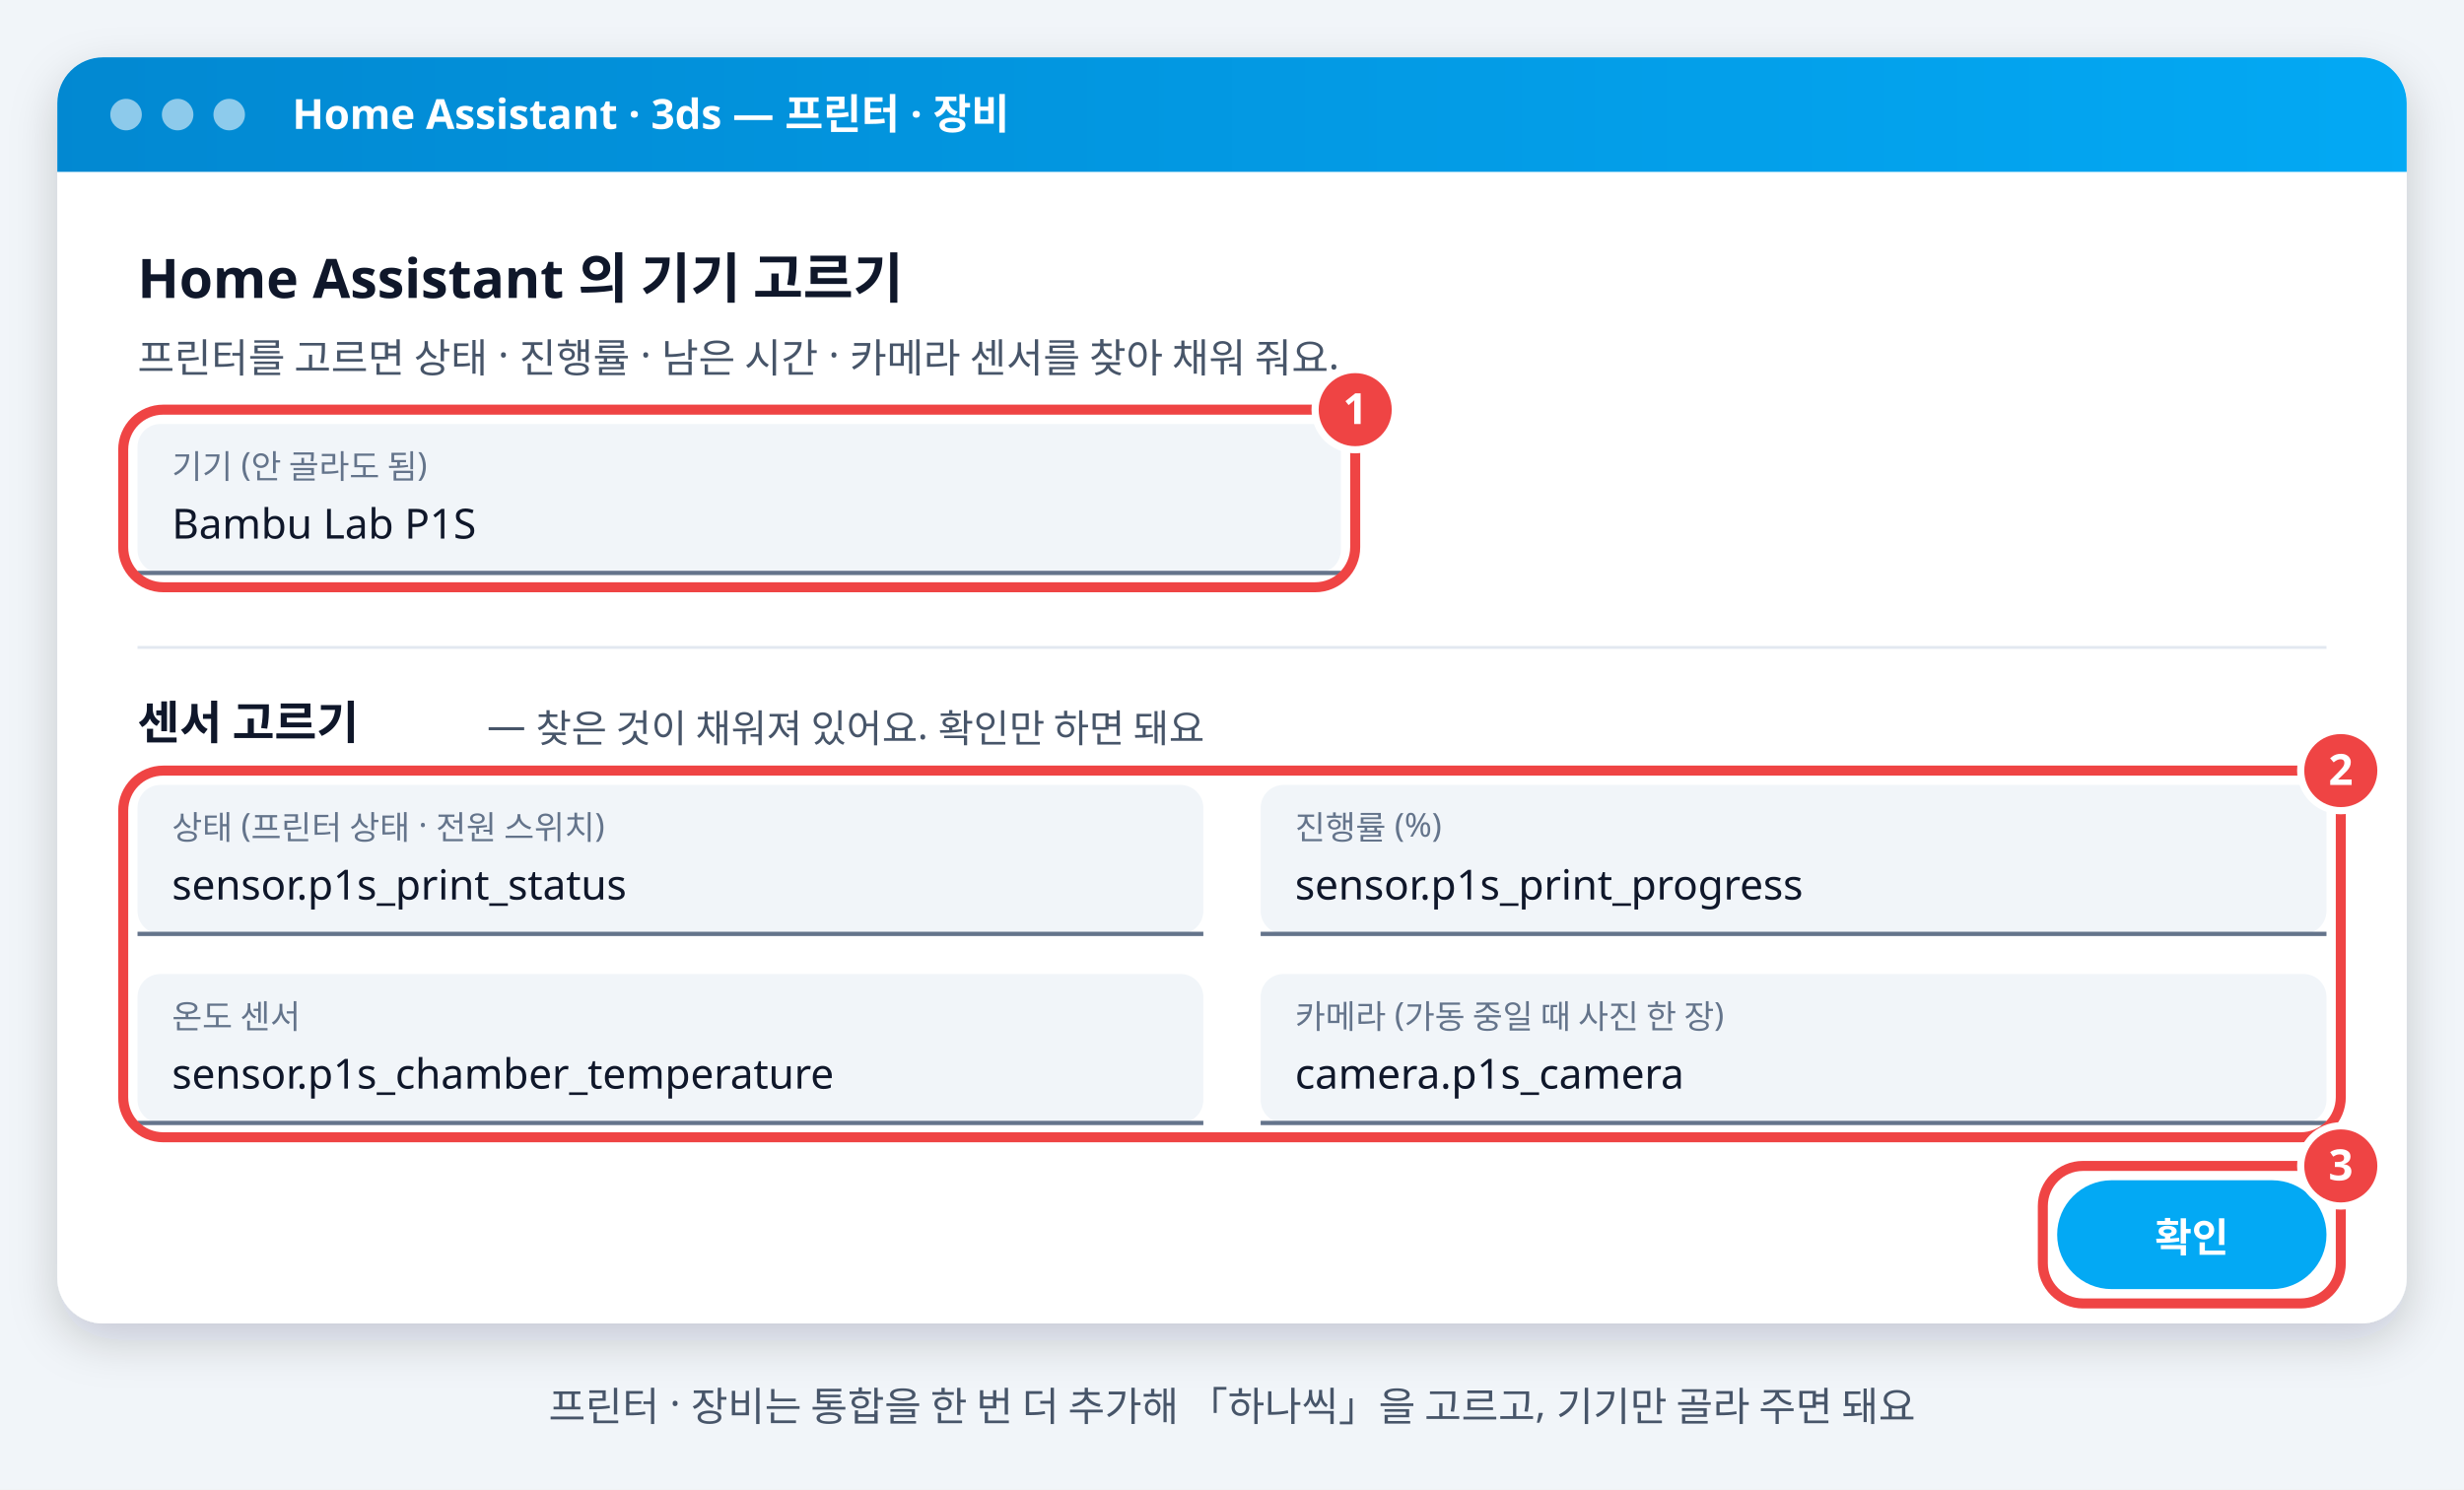
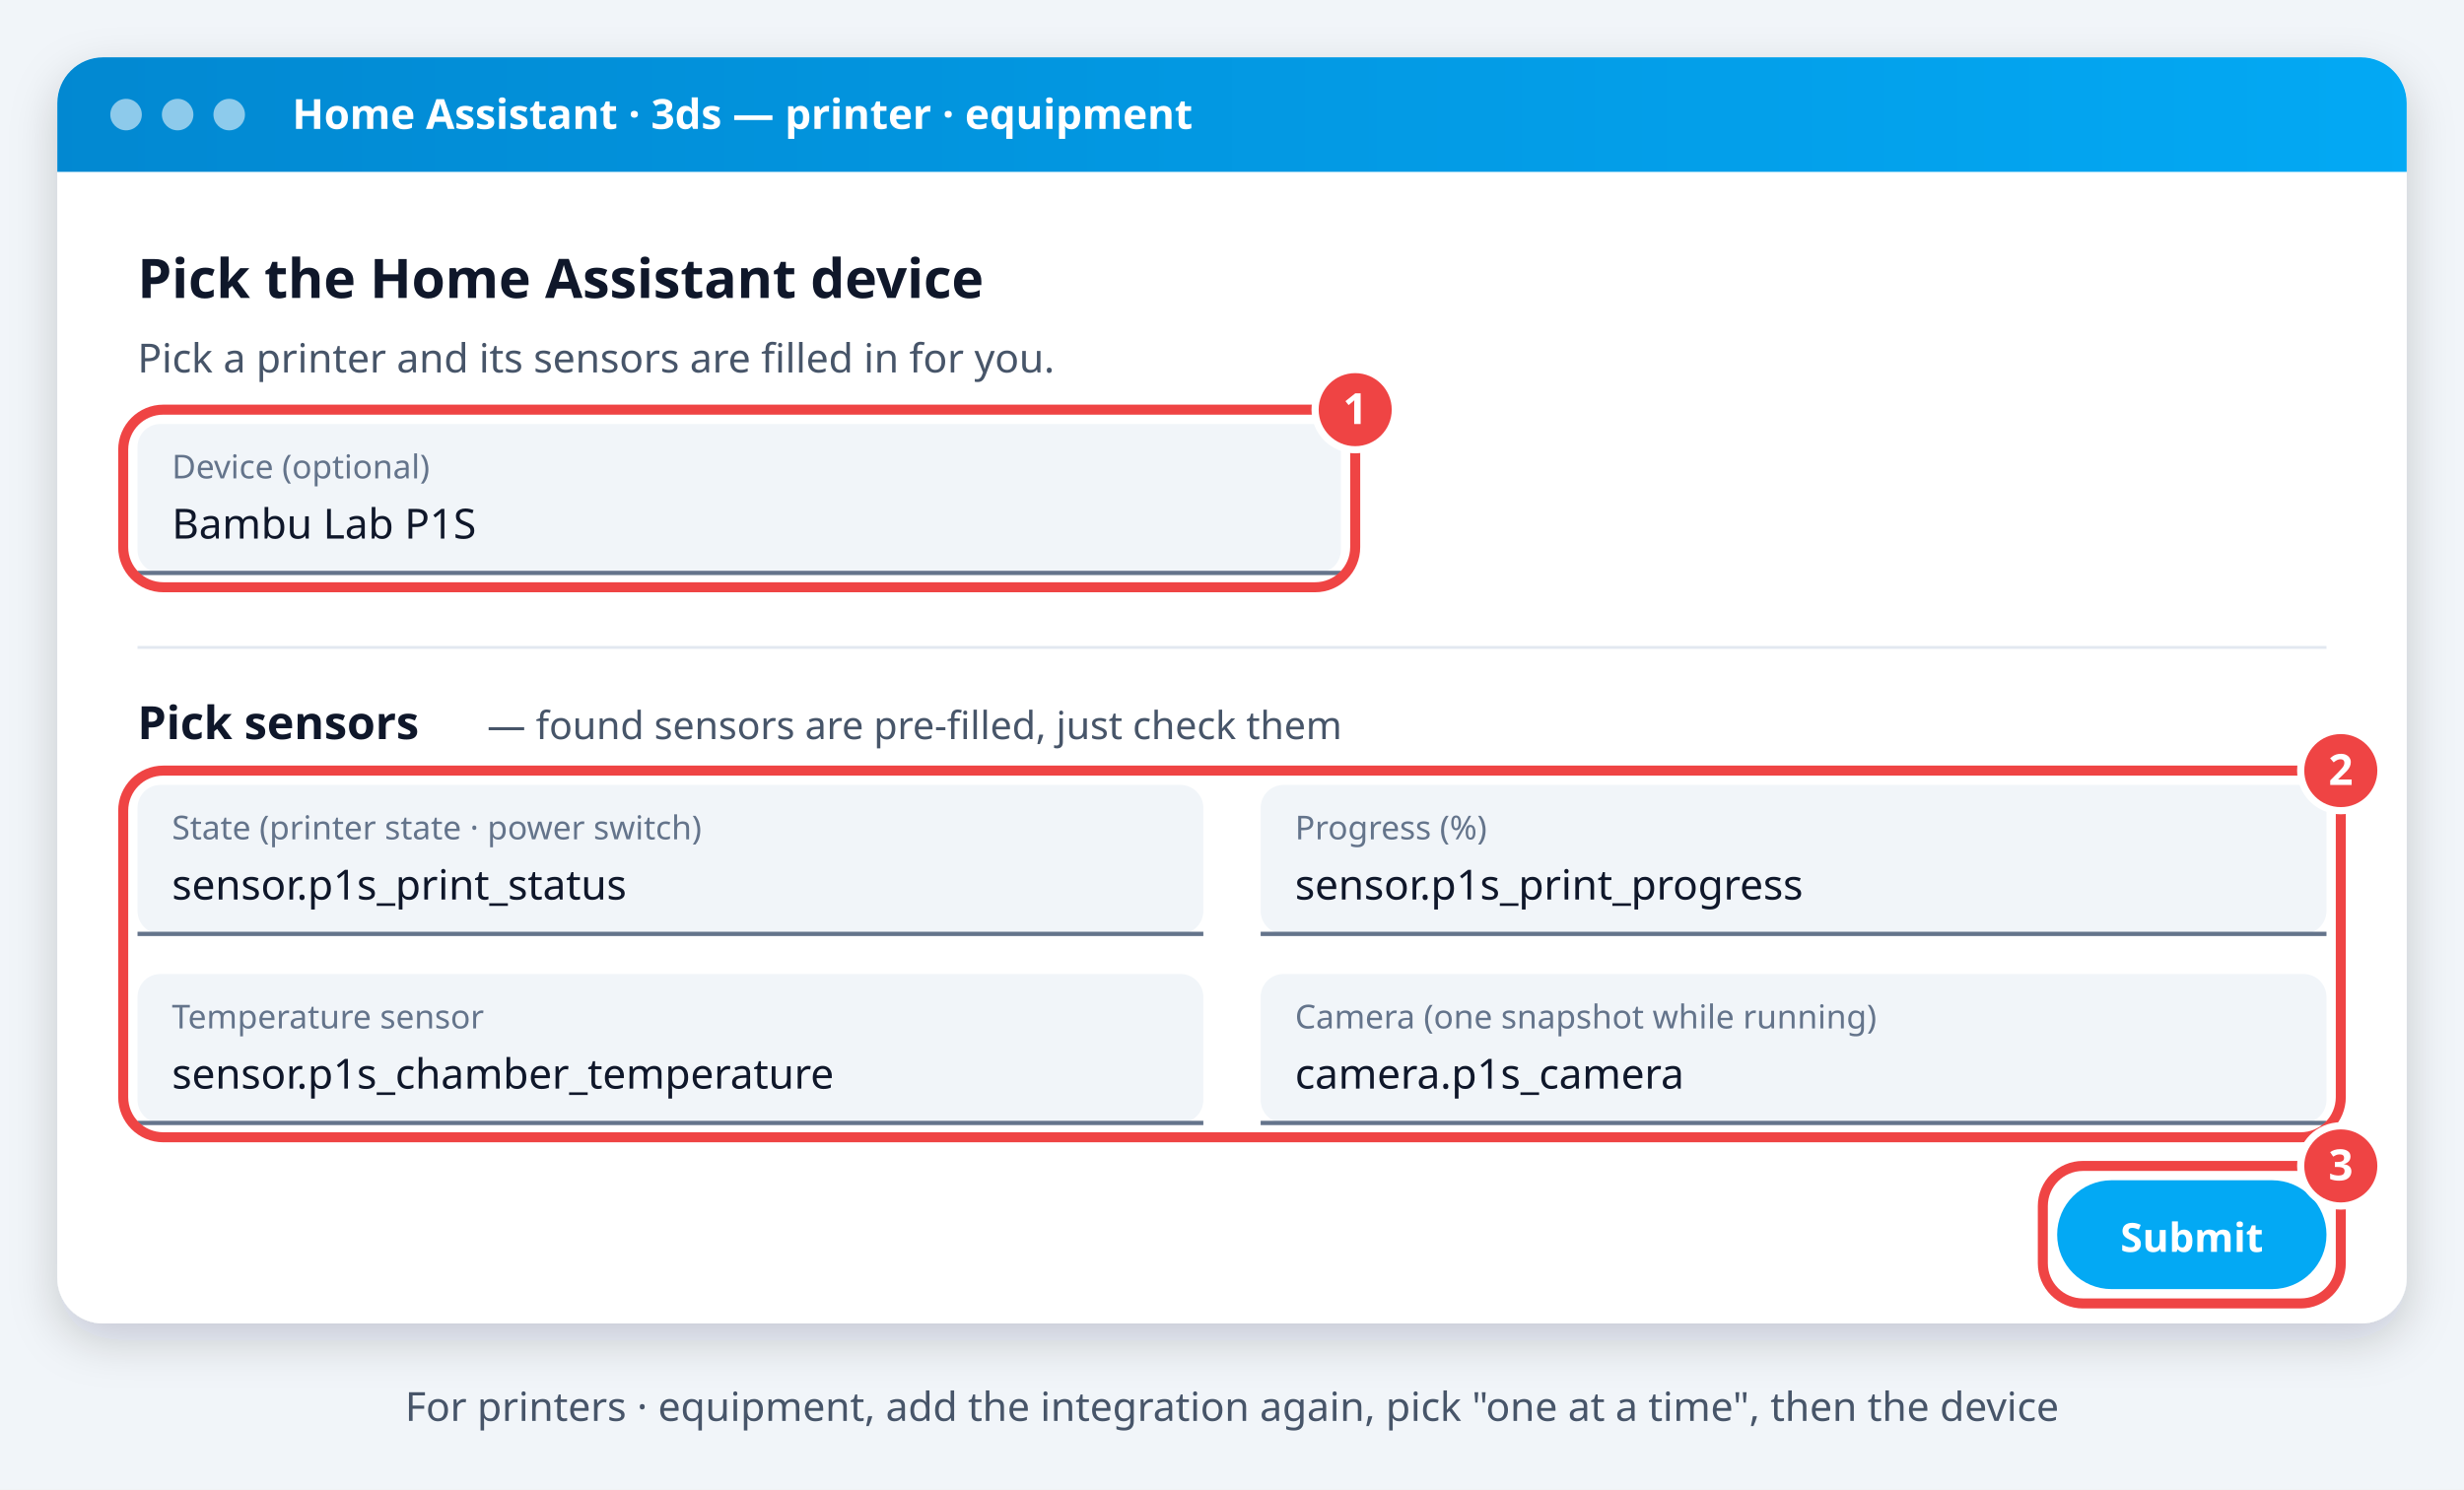
<svg xmlns="http://www.w3.org/2000/svg" width="860" height="520" viewBox="0 0 860 520">
  <defs>
    <linearGradient id="g" x1="0" y1="0" x2="1" y2="0">
      <stop offset="0" stop-color="#0288d1" />
      <stop offset="1" stop-color="#03a9f4" />
    </linearGradient>
    <filter id="s" x="-5%" y="-5%" width="110%" height="120%">
      <feDropShadow dx="0" dy="6" stdDeviation="8" flood-color="#0f172a" flood-opacity=".18" />
    </filter>
  </defs>
  <rect width="860" height="520" fill="#f1f5f9" />
  <g filter="url(#s)">
    <rect x="20" y="20" width="820" height="442" rx="16" fill="#fff" stroke="none" stroke-width="1" />
  </g>
  <path d="M36 20 h788 a16 16 0 0 1 16 16 v24 h-820 v-24 a16 16 0 0 1 16 -16z" fill="url(#g)" />
  <circle cx="44" cy="40" r="5.5" fill="#fff" opacity=".55" />
  <circle cx="62" cy="40" r="5.5" fill="#fff" opacity=".55" />
  <circle cx="80" cy="40" r="5.5" fill="#fff" opacity=".55" />
-   <text x="102" y="45" font-family="'Malgun Gothic','Segoe UI',sans-serif" font-size="14.5" font-weight="700" fill="#fff" text-anchor="start">Home Assistant · 3ds — 프린터 · 장비</text>
-   <text x="48" y="104" font-family="'Malgun Gothic','Segoe UI',sans-serif" font-size="19" font-weight="700" fill="#0f172a" text-anchor="start">Home Assistant 의 기기 고르기</text>
-   <text x="48" y="130" font-family="'Malgun Gothic','Segoe UI',sans-serif" font-size="14" font-weight="400" fill="#475569" text-anchor="start">프린터를 고르면 상태 · 진행률 · 남은 시간 · 카메라 센서를 찾아 채워 줘요.</text>
+   <text x="102" y="45" font-family="'Segoe UI','Malgun Gothic',sans-serif" font-size="14.5" font-weight="700" fill="#fff" text-anchor="start">Home Assistant · 3ds — printer · equipment</text>
+   <text x="48" y="104" font-family="'Segoe UI','Malgun Gothic',sans-serif" font-size="19" font-weight="700" fill="#0f172a" text-anchor="start">Pick the Home Assistant device</text>
+   <text x="48" y="130" font-family="'Segoe UI','Malgun Gothic',sans-serif" font-size="14" font-weight="400" fill="#475569" text-anchor="start">Pick a printer and its sensors are filled in for you.</text>
  <rect x="48" y="148" width="420" height="52" rx="8" fill="#f1f5f9" stroke="none" stroke-width="1" />
  <line x1="48" x2="468" y1="200" y2="200" stroke="#64748b" stroke-width="1.5" />
-   <text x="60" y="167" font-family="'Malgun Gothic','Segoe UI',sans-serif" font-size="11.5" font-weight="400" fill="#64748b" text-anchor="start">기기 (안 골라도 됨)</text>
-   <text x="60" y="188" font-family="'Malgun Gothic','Segoe UI',sans-serif" font-size="14.5" font-weight="400" fill="#0f172a" text-anchor="start">Bambu Lab P1S</text>
+   <text x="60" y="167" font-family="'Segoe UI','Malgun Gothic',sans-serif" font-size="11.5" font-weight="400" fill="#64748b" text-anchor="start">Device (optional)</text>
+   <text x="60" y="188" font-family="'Segoe UI','Malgun Gothic',sans-serif" font-size="14.5" font-weight="400" fill="#0f172a" text-anchor="start">Bambu Lab P1S</text>
  <rect x="43" y="143" width="430" height="62" rx="14" fill="none" stroke="#ef4444" stroke-width="3.5" />
  <circle cx="473" cy="143" r="14" fill="#ef4444" stroke="#fff" stroke-width="2.5" />
-   <text x="473" y="148" font-family="'Malgun Gothic','Segoe UI',sans-serif" font-size="15" font-weight="700" fill="#fff" text-anchor="middle">1</text>
+   <text x="473" y="148" font-family="'Segoe UI','Malgun Gothic',sans-serif" font-size="15" font-weight="700" fill="#fff" text-anchor="middle">1</text>
  <line x1="48" x2="812" y1="226" y2="226" stroke="#e2e8f0" />
-   <text x="48" y="258" font-family="'Malgun Gothic','Segoe UI',sans-serif" font-size="16" font-weight="700" fill="#0f172a" text-anchor="start">센서 고르기</text>
-   <text x="170" y="258" font-family="'Malgun Gothic','Segoe UI',sans-serif" font-size="13.5" font-weight="400" fill="#475569" text-anchor="start">— 찾은 것이 채워져 있어요. 확인만 하면 돼요</text>
+   <text x="48" y="258" font-family="'Segoe UI','Malgun Gothic',sans-serif" font-size="16" font-weight="700" fill="#0f172a" text-anchor="start">Pick sensors</text>
+   <text x="170" y="258" font-family="'Segoe UI','Malgun Gothic',sans-serif" font-size="13.5" font-weight="400" fill="#475569" text-anchor="start">— found sensors are pre-filled, just check them</text>
  <rect x="48" y="274" width="372" height="52" rx="8" fill="#f1f5f9" stroke="none" stroke-width="1" />
  <line x1="48" x2="420" y1="326" y2="326" stroke="#64748b" stroke-width="1.5" />
-   <text x="60" y="293" font-family="'Malgun Gothic','Segoe UI',sans-serif" font-size="11.5" font-weight="400" fill="#64748b" text-anchor="start">상태 (프린터 상태 · 전원 스위치)</text>
-   <text x="60" y="314" font-family="'Malgun Gothic','Segoe UI',sans-serif" font-size="14.5" font-weight="400" fill="#0f172a" text-anchor="start">sensor.p1s_print_status</text>
+   <text x="60" y="293" font-family="'Segoe UI','Malgun Gothic',sans-serif" font-size="11.5" font-weight="400" fill="#64748b" text-anchor="start">State (printer state · power switch)</text>
+   <text x="60" y="314" font-family="'Segoe UI','Malgun Gothic',sans-serif" font-size="14.5" font-weight="400" fill="#0f172a" text-anchor="start">sensor.p1s_print_status</text>
  <rect x="440" y="274" width="372" height="52" rx="8" fill="#f1f5f9" stroke="none" stroke-width="1" />
  <line x1="440" x2="812" y1="326" y2="326" stroke="#64748b" stroke-width="1.5" />
-   <text x="452" y="293" font-family="'Malgun Gothic','Segoe UI',sans-serif" font-size="11.5" font-weight="400" fill="#64748b" text-anchor="start">진행률 (%)</text>
-   <text x="452" y="314" font-family="'Malgun Gothic','Segoe UI',sans-serif" font-size="14.5" font-weight="400" fill="#0f172a" text-anchor="start">sensor.p1s_print_progress</text>
+   <text x="452" y="293" font-family="'Segoe UI','Malgun Gothic',sans-serif" font-size="11.5" font-weight="400" fill="#64748b" text-anchor="start">Progress (%)</text>
+   <text x="452" y="314" font-family="'Segoe UI','Malgun Gothic',sans-serif" font-size="14.5" font-weight="400" fill="#0f172a" text-anchor="start">sensor.p1s_print_progress</text>
  <rect x="48" y="340" width="372" height="52" rx="8" fill="#f1f5f9" stroke="none" stroke-width="1" />
  <line x1="48" x2="420" y1="392" y2="392" stroke="#64748b" stroke-width="1.5" />
-   <text x="60" y="359" font-family="'Malgun Gothic','Segoe UI',sans-serif" font-size="11.5" font-weight="400" fill="#64748b" text-anchor="start">온도 센서</text>
-   <text x="60" y="380" font-family="'Malgun Gothic','Segoe UI',sans-serif" font-size="14.5" font-weight="400" fill="#0f172a" text-anchor="start">sensor.p1s_chamber_temperature</text>
+   <text x="60" y="359" font-family="'Segoe UI','Malgun Gothic',sans-serif" font-size="11.5" font-weight="400" fill="#64748b" text-anchor="start">Temperature sensor</text>
+   <text x="60" y="380" font-family="'Segoe UI','Malgun Gothic',sans-serif" font-size="14.5" font-weight="400" fill="#0f172a" text-anchor="start">sensor.p1s_chamber_temperature</text>
  <rect x="440" y="340" width="372" height="52" rx="8" fill="#f1f5f9" stroke="none" stroke-width="1" />
  <line x1="440" x2="812" y1="392" y2="392" stroke="#64748b" stroke-width="1.5" />
-   <text x="452" y="359" font-family="'Malgun Gothic','Segoe UI',sans-serif" font-size="11.5" font-weight="400" fill="#64748b" text-anchor="start">카메라 (가동 중일 때 사진 한 장)</text>
-   <text x="452" y="380" font-family="'Malgun Gothic','Segoe UI',sans-serif" font-size="14.5" font-weight="400" fill="#0f172a" text-anchor="start">camera.p1s_camera</text>
+   <text x="452" y="359" font-family="'Segoe UI','Malgun Gothic',sans-serif" font-size="11.5" font-weight="400" fill="#64748b" text-anchor="start">Camera (one snapshot while running)</text>
+   <text x="452" y="380" font-family="'Segoe UI','Malgun Gothic',sans-serif" font-size="14.5" font-weight="400" fill="#0f172a" text-anchor="start">camera.p1s_camera</text>
  <rect x="43" y="269" width="774" height="128" rx="14" fill="none" stroke="#ef4444" stroke-width="3.5" />
  <circle cx="817" cy="269" r="14" fill="#ef4444" stroke="#fff" stroke-width="2.5" />
-   <text x="817" y="274" font-family="'Malgun Gothic','Segoe UI',sans-serif" font-size="15" font-weight="700" fill="#fff" text-anchor="middle">2</text>
+   <text x="817" y="274" font-family="'Segoe UI','Malgun Gothic',sans-serif" font-size="15" font-weight="700" fill="#fff" text-anchor="middle">2</text>
  <rect x="718" y="412" width="94" height="38" rx="19" fill="#03a9f4" stroke="none" stroke-width="1" />
-   <text x="765" y="437" font-family="'Malgun Gothic','Segoe UI',sans-serif" font-size="14" font-weight="700" fill="#fff" text-anchor="middle">확인</text>
+   <text x="765" y="437" font-family="'Segoe UI','Malgun Gothic',sans-serif" font-size="14" font-weight="700" fill="#fff" text-anchor="middle">Submit</text>
  <rect x="713" y="407" width="104" height="48" rx="14" fill="none" stroke="#ef4444" stroke-width="3.5" />
  <circle cx="817" cy="407" r="14" fill="#ef4444" stroke="#fff" stroke-width="2.5" />
-   <text x="817" y="412" font-family="'Malgun Gothic','Segoe UI',sans-serif" font-size="15" font-weight="700" fill="#fff" text-anchor="middle">3</text>
-   <text x="430" y="496" font-family="'Malgun Gothic','Segoe UI',sans-serif" font-size="14" font-weight="400" fill="#475569" text-anchor="middle">프린터 · 장비는 통합을 한 번 더 추가해 「하나씩」을 고르고, 기기만 골라 주면 돼요</text>
+   <text x="817" y="412" font-family="'Segoe UI','Malgun Gothic',sans-serif" font-size="15" font-weight="700" fill="#fff" text-anchor="middle">3</text>
+   <text x="430" y="496" font-family="'Segoe UI','Malgun Gothic',sans-serif" font-size="14" font-weight="400" fill="#475569" text-anchor="middle">For printers · equipment, add the integration again, pick "one at a time", then the device</text>
</svg>
